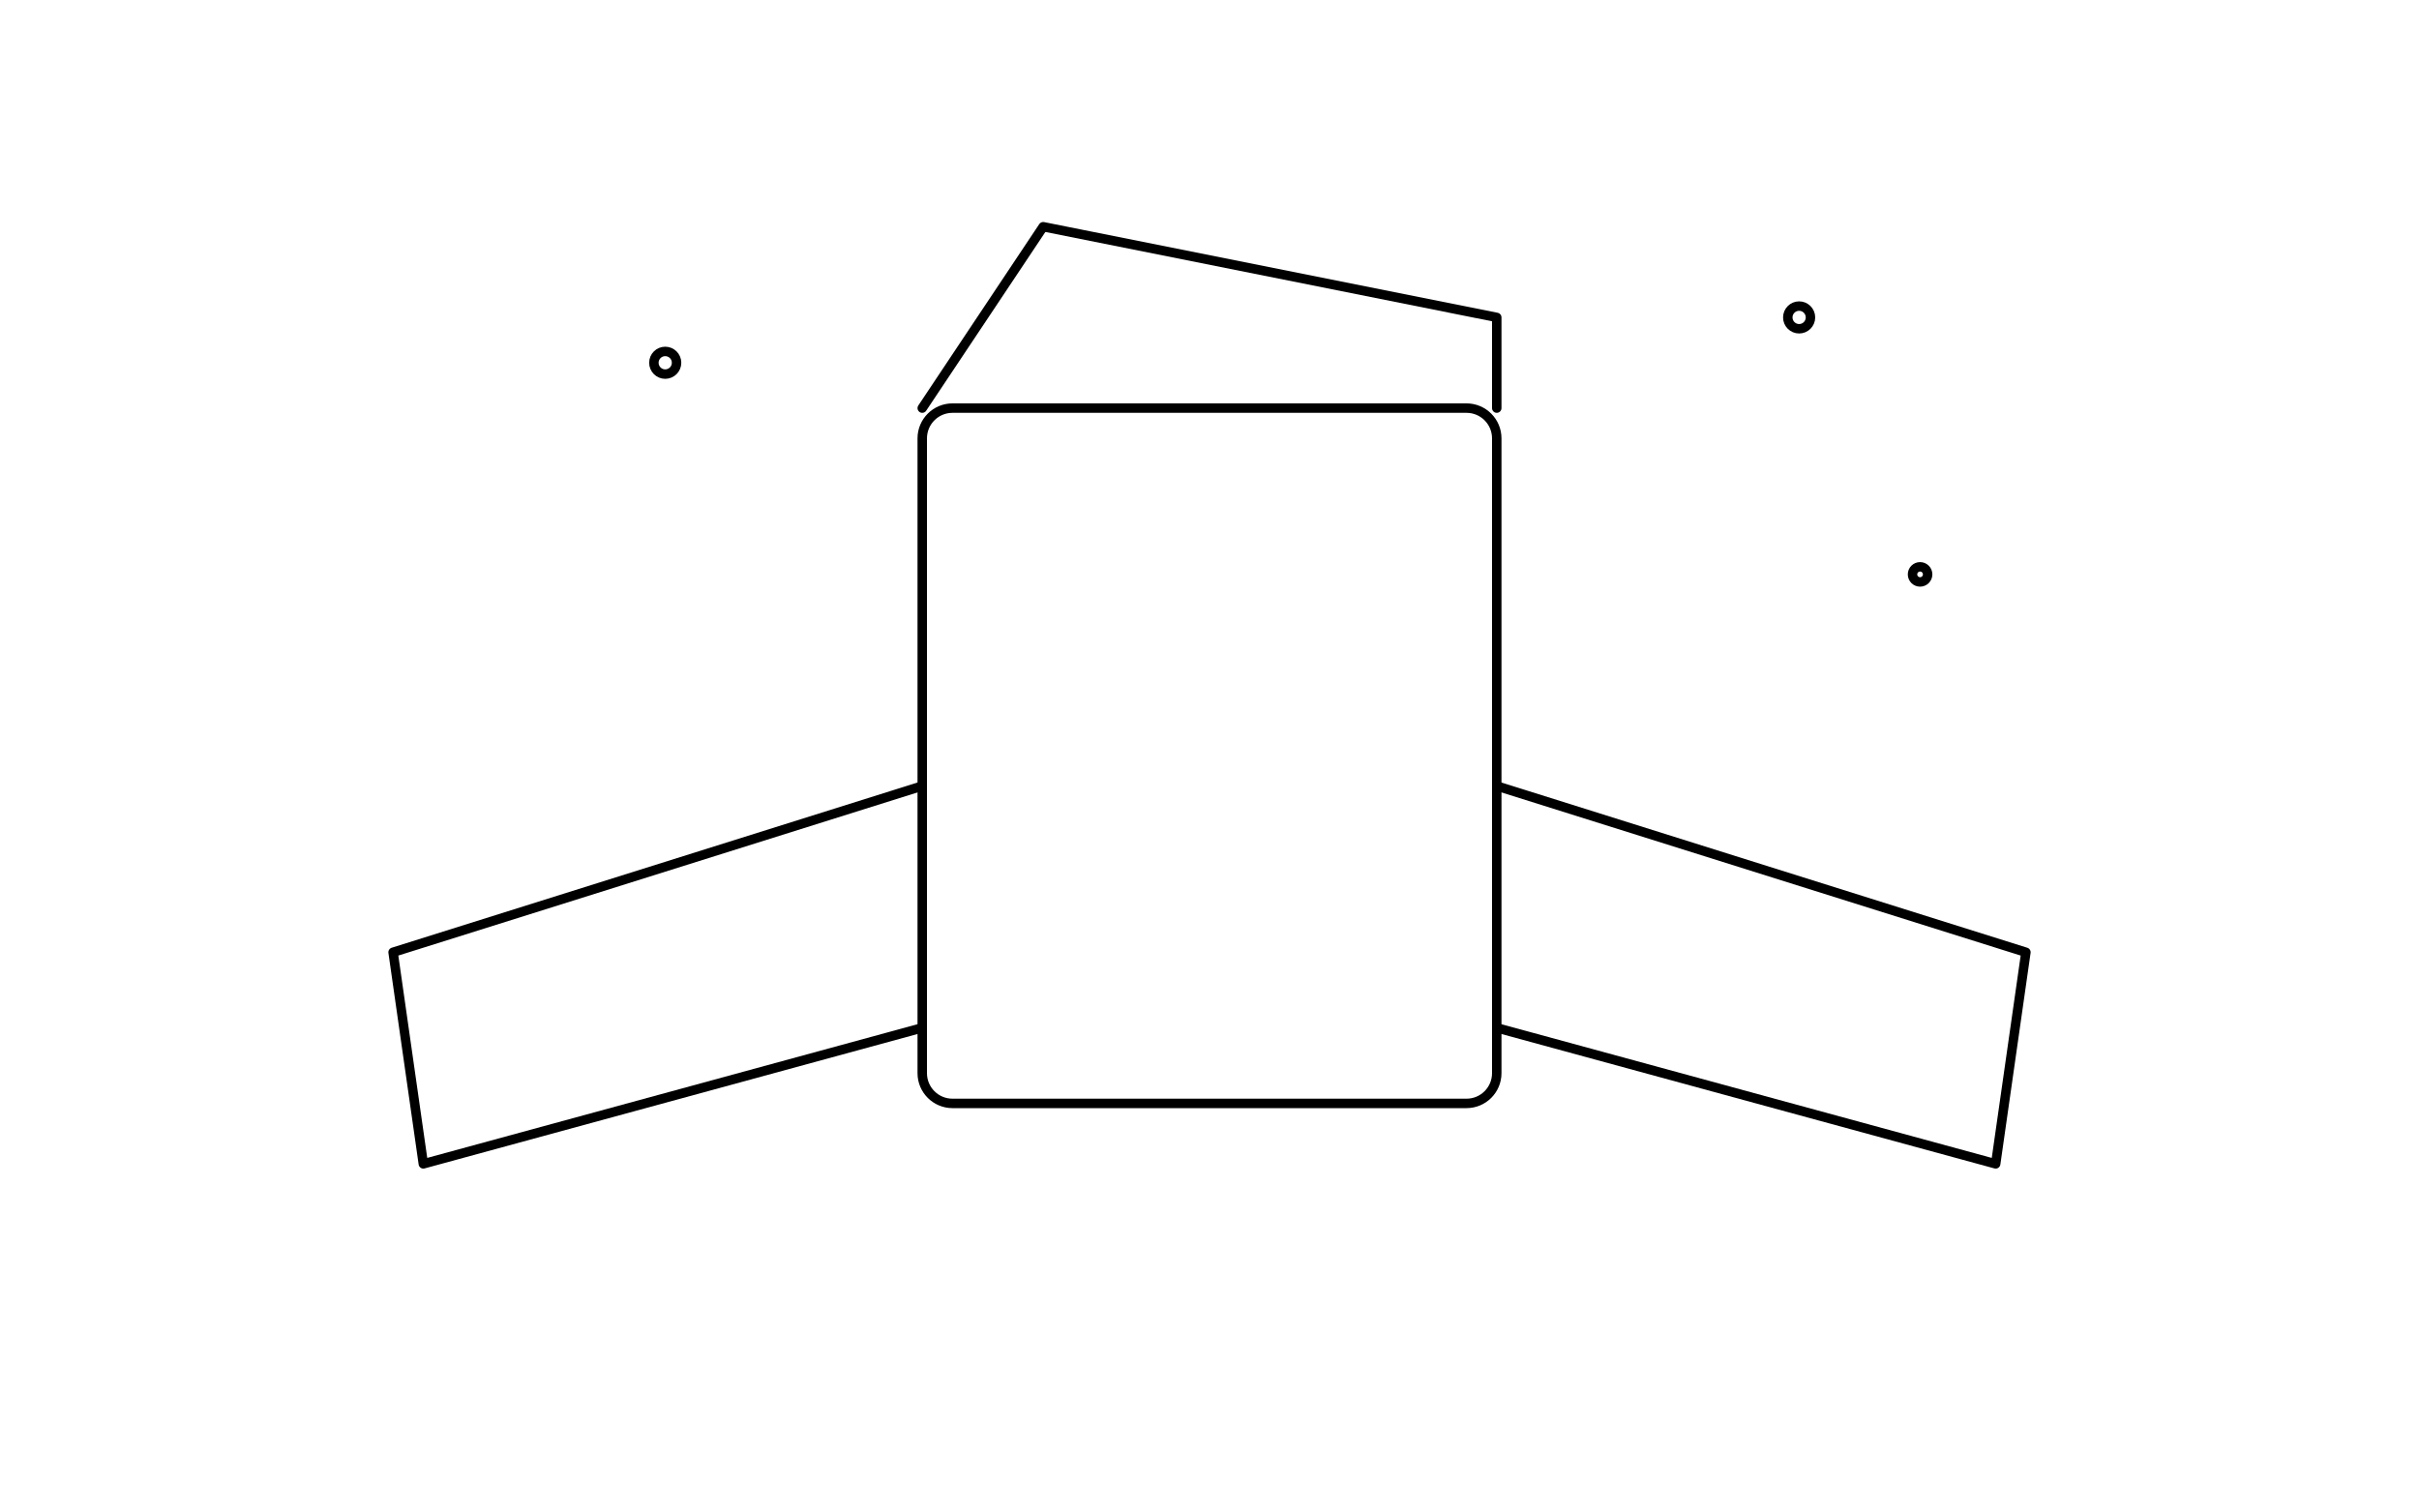
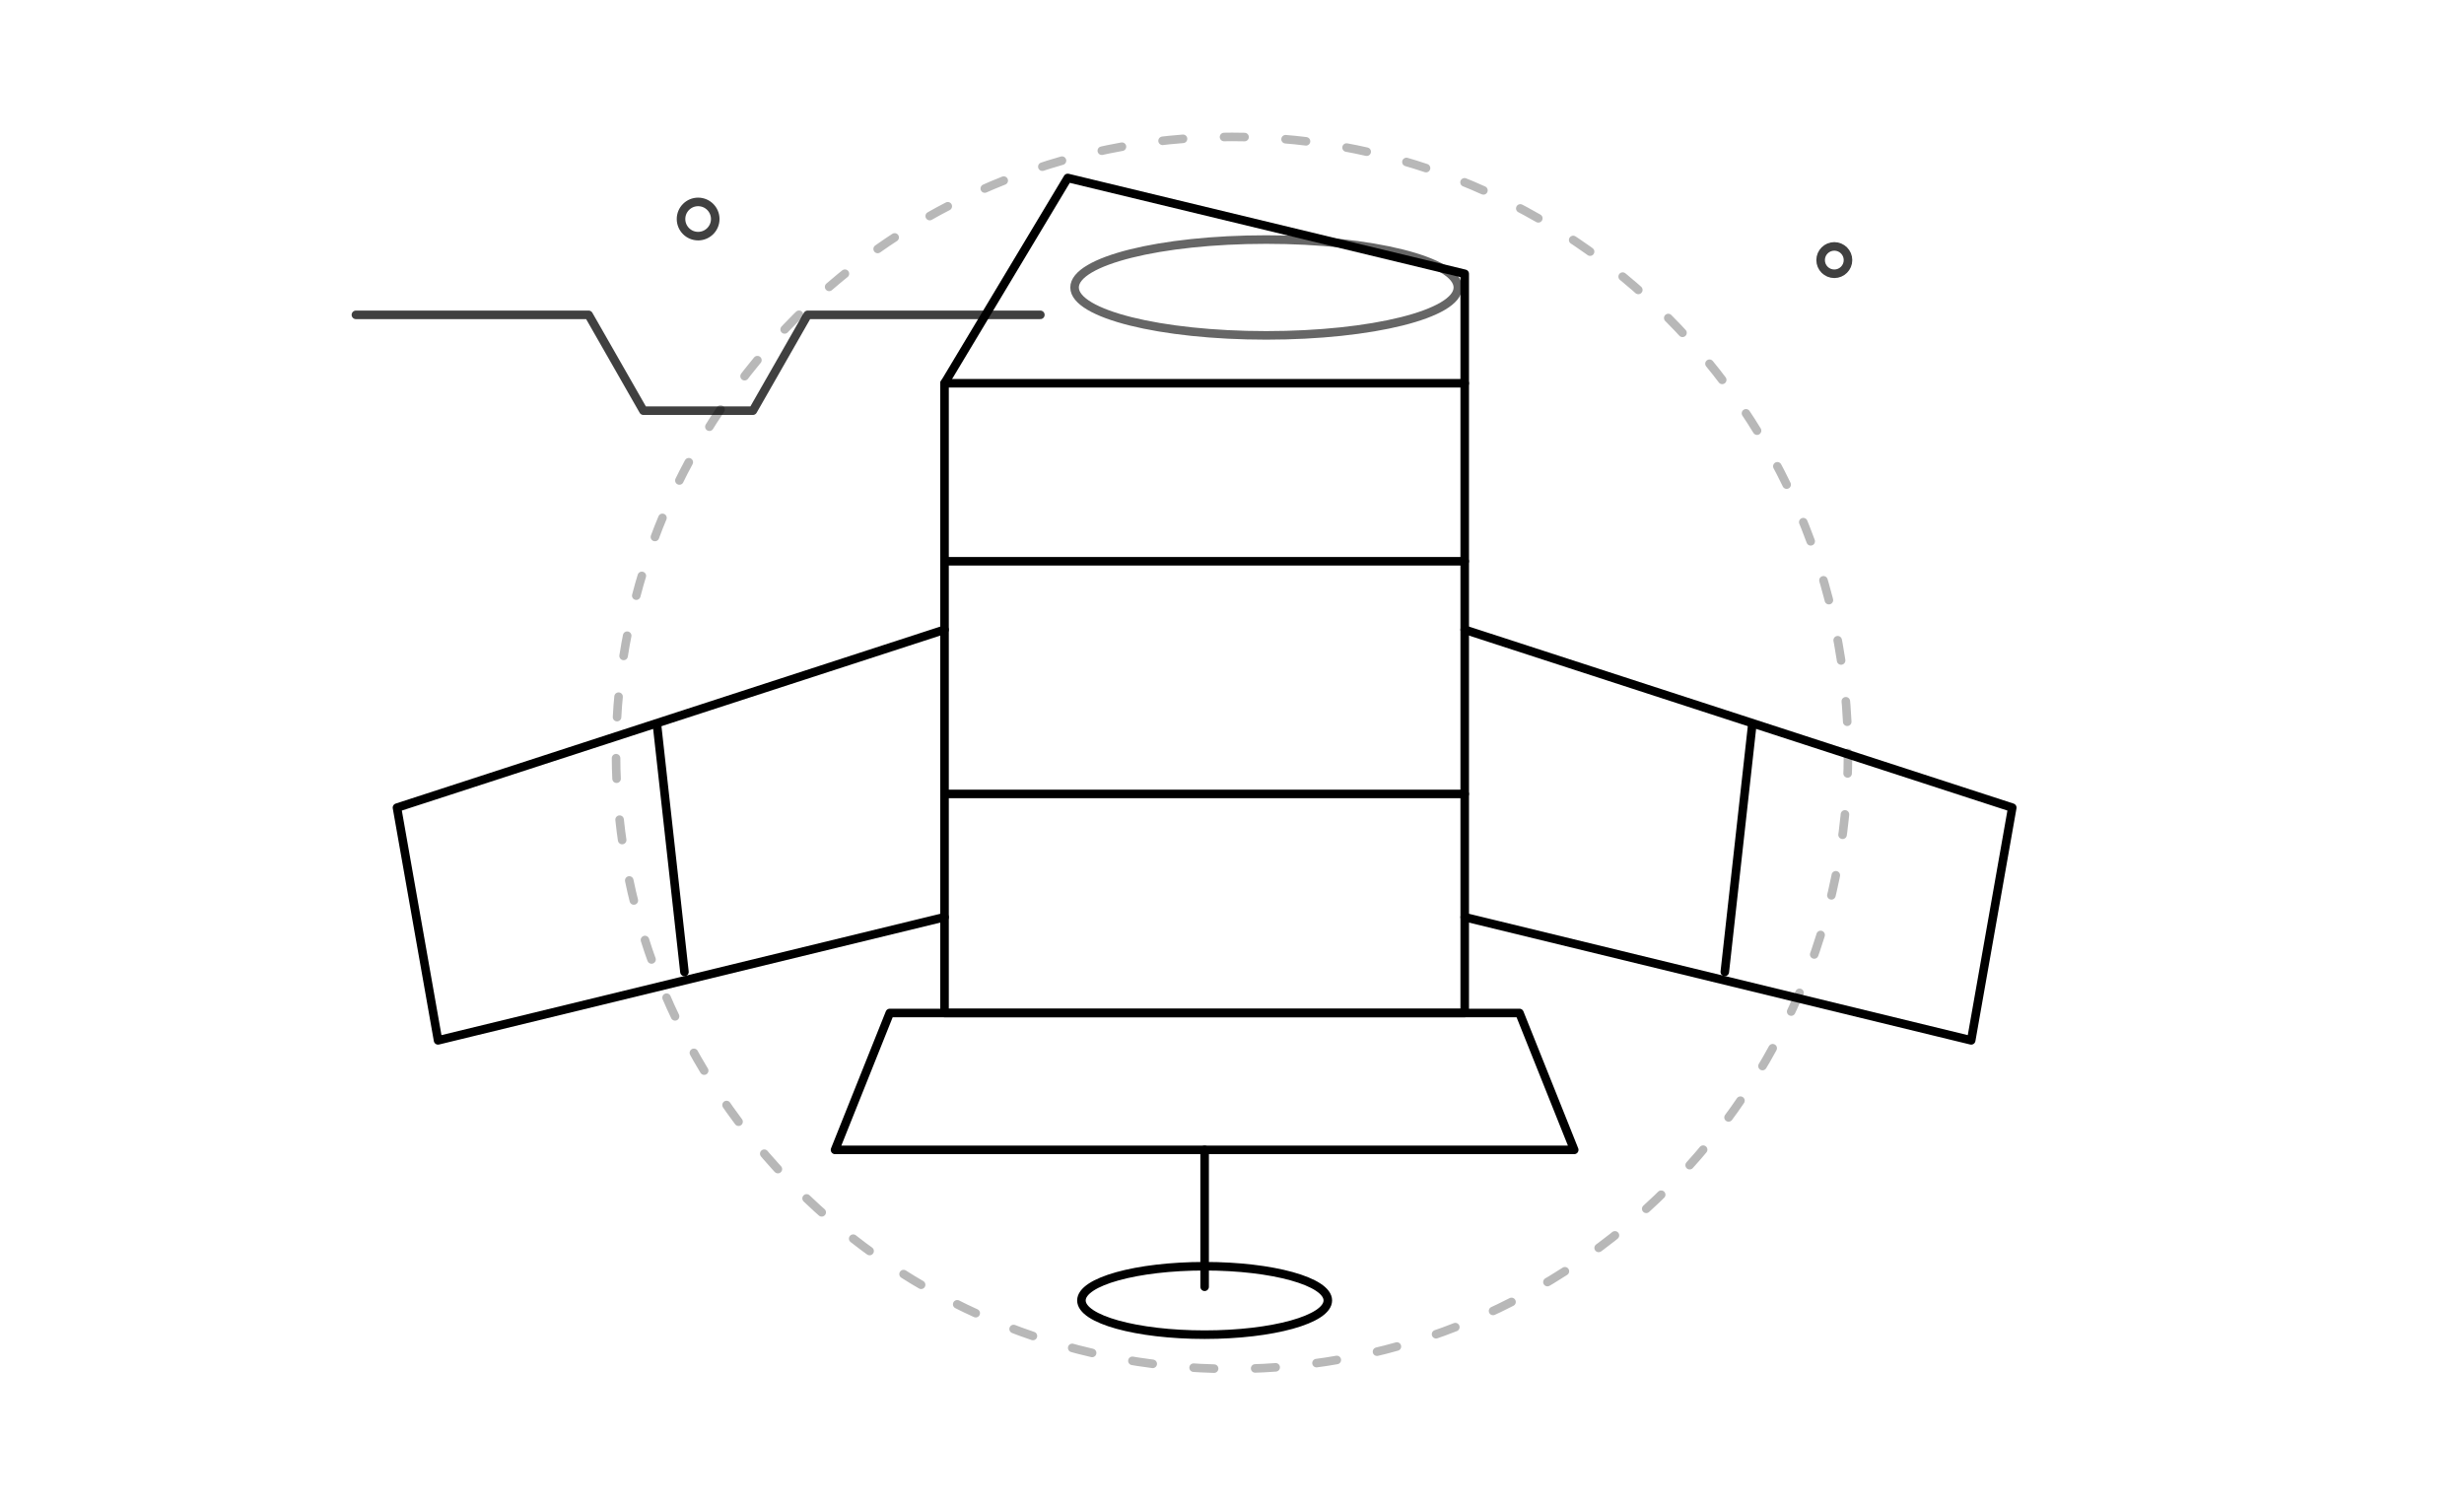
- <svg xmlns="http://www.w3.org/2000/svg" viewBox="0 0 320 200" fill="none" stroke="currentColor" stroke-width="1.25" stroke-linecap="round" stroke-linejoin="round" role="img" aria-labelledby="t-kep">
-   <rect x="122" y="54" width="76" height="92" rx="4" />
-   <path d="M122 54 L138 30 L198 42 L198 54" />
-   <path d="M122 104 L52 126 L56 154 L122 136" />
-   <path d="M198 104 L268 126 L264 154 L198 136" />
-   <circle cx="88" cy="48" r="1.5" />
-   <circle cx="238" cy="42" r="1.5" />
-   <circle cx="254" cy="76" r="1" />
+ <svg xmlns="http://www.w3.org/2000/svg" viewBox="0 0 360 220" fill="none" stroke="currentColor" stroke-width="1.25" stroke-linecap="round" stroke-linejoin="round" role="img" aria-labelledby="t-kep">
+   <g class="svg-orbit" opacity="0.28">
+     <circle class="svg-dashed" cx="180" cy="110" r="90" stroke-dasharray="3 6" />
+   </g>
+   <g class="svg-signal" opacity="0.75">
+     <path d="M52 46 L86 46 L94 60 L110 60 L118 46 L152 46" />
+     <circle cx="102" cy="32" r="2.5" />
+     <circle cx="268" cy="38" r="2" />
+   </g>
+   <g class="svg-craft">
+     <path d="M138 56 L214 56 L214 148 L138 148 Z" />
+     <path d="M138 82 L214 82 M138 116 L214 116" />
+     <path d="M138 56 L156 26 L214 40 L214 56" />
+     <ellipse cx="185" cy="42" rx="28" ry="7" opacity="0.6" />
+     <path d="M130 148 L222 148 L230 168 L122 168 Z" />
+     <path d="M176 168 L176 188" />
+     <ellipse cx="176" cy="190" rx="18" ry="5" />
+     <path d="M138 92 L58 118 L64 152 L138 134" />
+     <path d="M96 106 L100 142" />
+     <path d="M214 92 L294 118 L288 152 L214 134" />
+     <path d="M256 106 L252 142" />
+   </g>
</svg>
